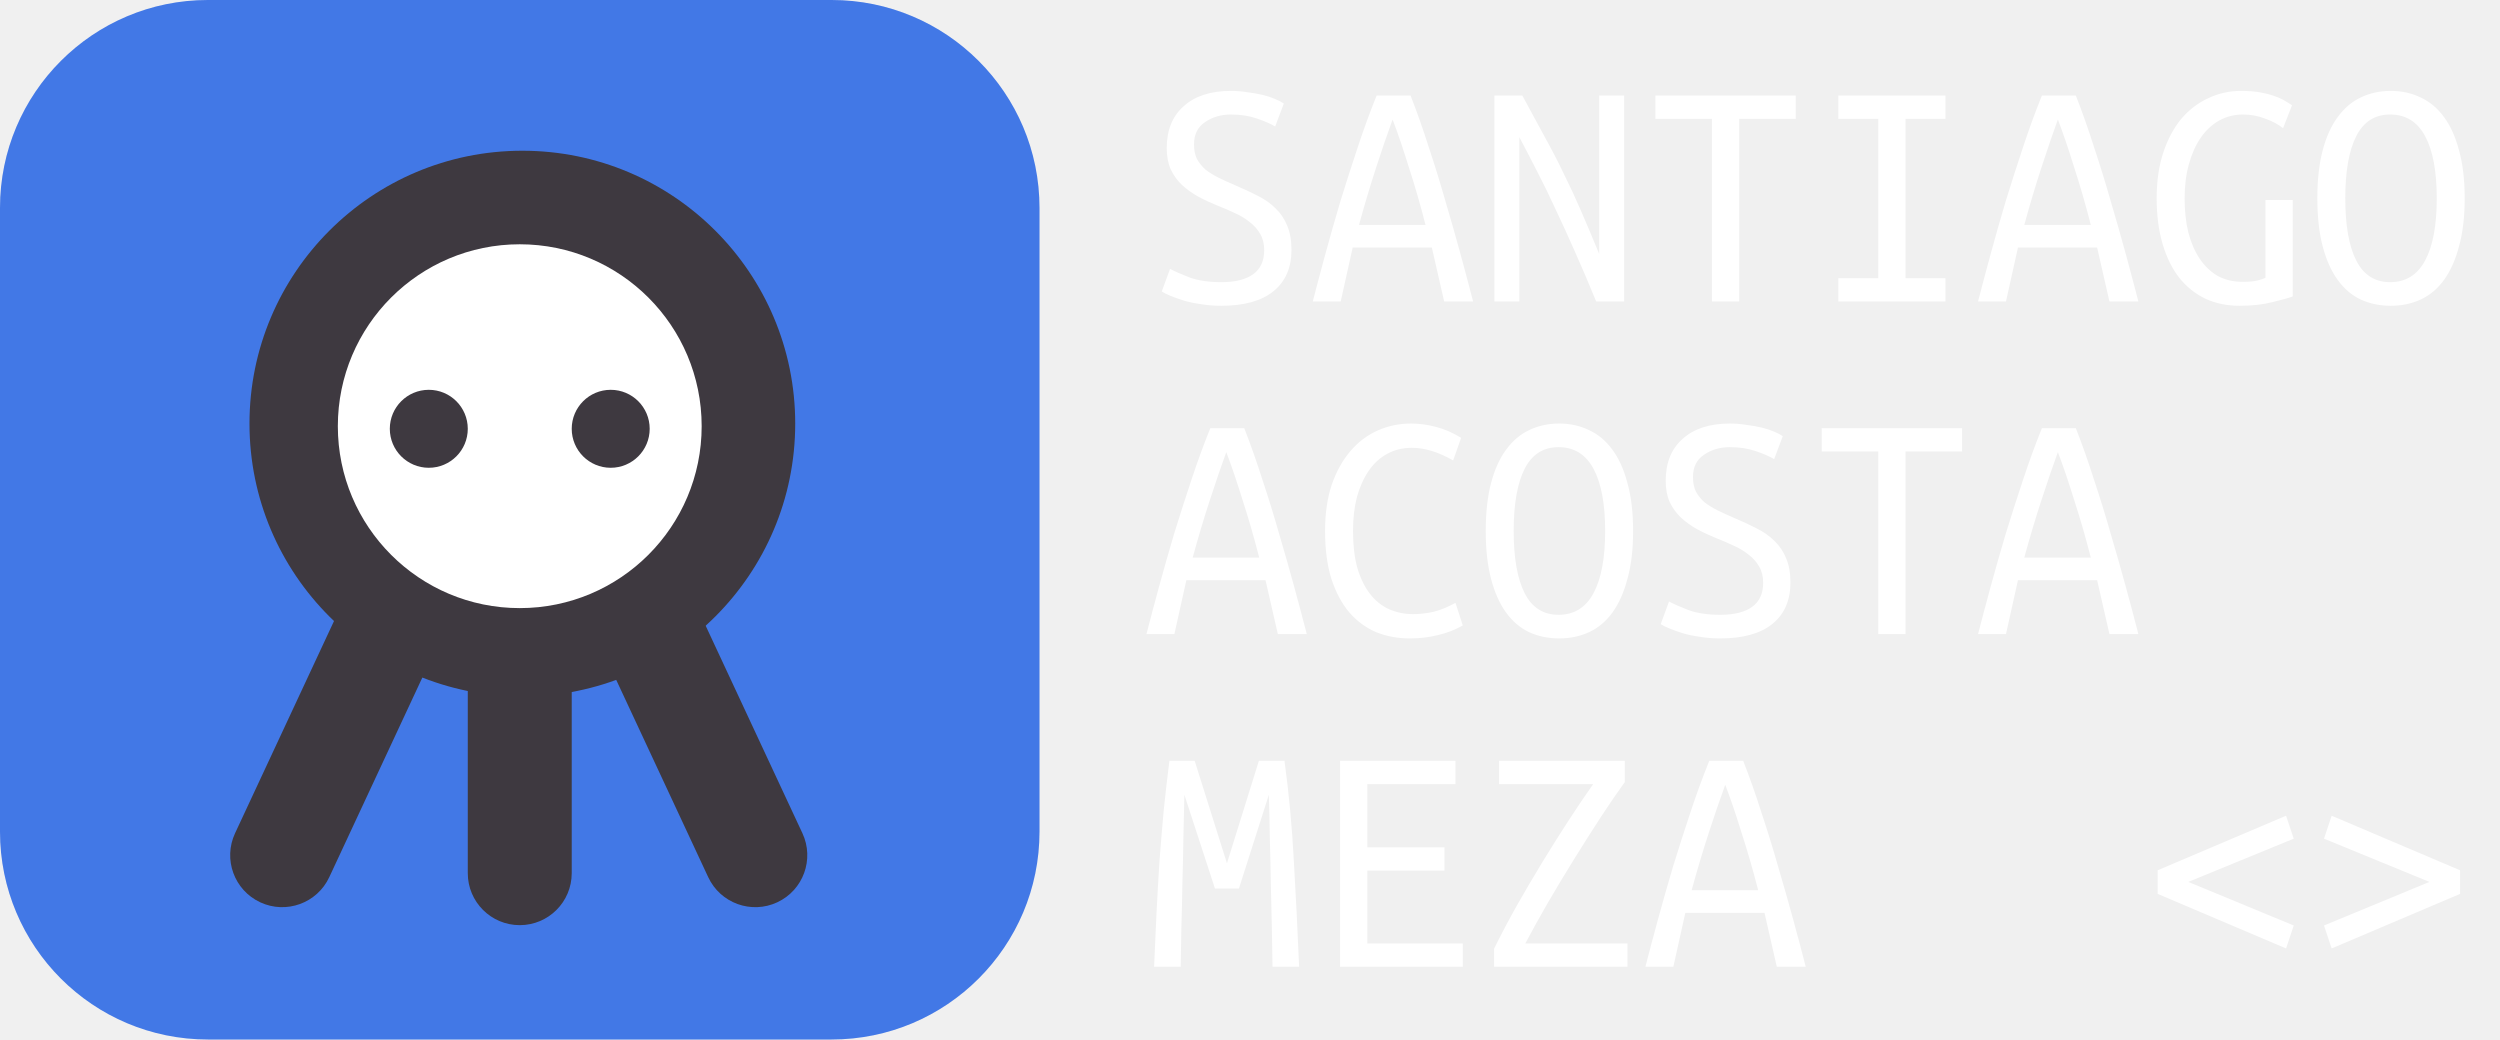
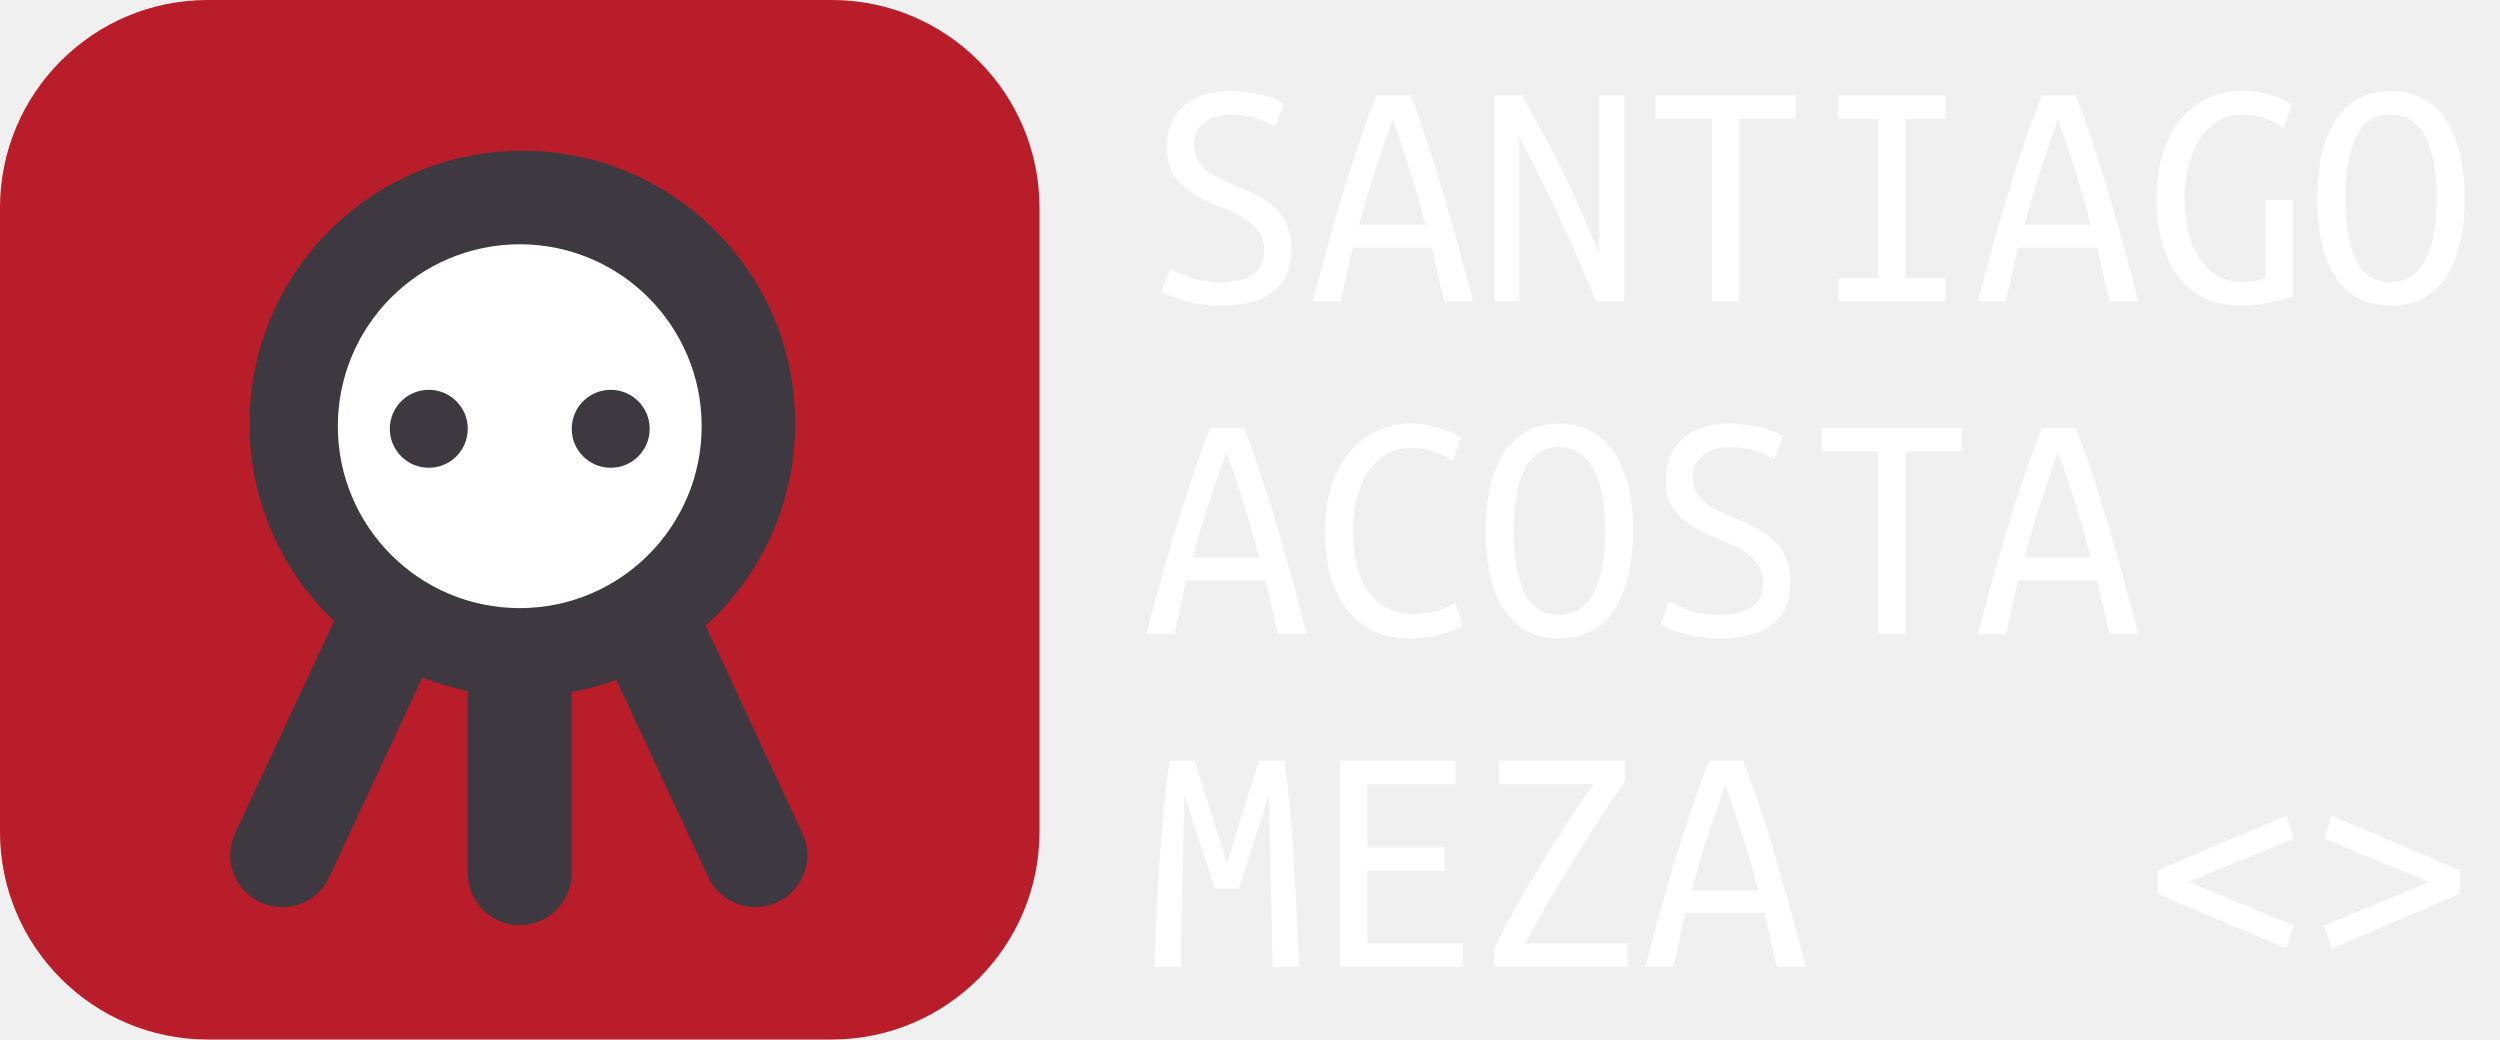
<svg xmlns="http://www.w3.org/2000/svg" width="481" height="200" viewBox="0 0 481 200" fill="none">
-   <rect width="200" height="200" rx="40" fill="#4985ff" />
+   <rect width="200" height="200" rx="40" fill="#ce202f" />
  <rect width="200" height="200" rx="40" fill="black" fill-opacity="0.1" />
  <rect x="140.485" y="177.828" width="72.134" height="20" rx="10" transform="rotate(-115 140.485 177.828)" fill="#3E3940" />
  <rect x="41" y="169.375" width="72.134" height="20" rx="10" transform="rotate(-65 41 169.375)" fill="#3E3940" />
  <rect x="90" y="178" width="61" height="20" rx="10" transform="rotate(-90 90 178)" fill="#3E3940" />
  <circle cx="100.5" cy="81.5" r="52.5" fill="#3E3940" />
  <circle cx="100" cy="82" r="35" fill="white" />
  <circle cx="82.5" cy="82.5" r="7.5" transform="rotate(-180 82.5 82.5)" fill="#3E3940" />
  <circle cx="117.5" cy="82.5" r="7.5" transform="rotate(-180 117.5 82.5)" fill="#3E3940" />
  <path d="M234.976 54.288C237.664 54.288 239.712 53.776 241.12 52.752C242.528 51.728 243.232 50.192 243.232 48.144C243.232 46.907 242.976 45.861 242.464 45.008C241.952 44.112 241.269 43.344 240.416 42.704C239.563 42.021 238.603 41.445 237.536 40.976C236.469 40.464 235.381 39.995 234.272 39.568C232.992 39.056 231.755 38.48 230.56 37.84C229.408 37.2 228.363 36.453 227.424 35.6C226.528 34.747 225.803 33.744 225.248 32.592C224.736 31.44 224.48 30.075 224.48 28.496C224.48 25.04 225.568 22.352 227.744 20.432C229.92 18.469 232.949 17.488 236.832 17.488C237.899 17.488 238.944 17.573 239.968 17.744C241.035 17.872 242.016 18.043 242.912 18.256C243.808 18.469 244.597 18.725 245.28 19.024C246.005 19.323 246.581 19.621 247.008 19.92L245.344 24.336C244.491 23.824 243.317 23.312 241.824 22.8C240.331 22.288 238.667 22.032 236.832 22.032C234.912 22.032 233.248 22.523 231.84 23.504C230.432 24.443 229.728 25.872 229.728 27.792C229.728 28.901 229.92 29.84 230.304 30.608C230.731 31.376 231.285 32.059 231.968 32.656C232.693 33.211 233.525 33.723 234.464 34.192C235.403 34.661 236.427 35.131 237.536 35.6C239.157 36.283 240.629 36.965 241.952 37.648C243.317 38.331 244.469 39.141 245.408 40.08C246.389 41.019 247.136 42.128 247.648 43.408C248.203 44.688 248.48 46.245 248.48 48.08C248.48 51.536 247.307 54.203 244.96 56.08C242.656 57.915 239.328 58.832 234.976 58.832C233.568 58.832 232.245 58.725 231.008 58.512C229.771 58.341 228.661 58.107 227.68 57.808C226.741 57.509 225.909 57.211 225.184 56.912C224.459 56.613 223.904 56.336 223.52 56.08L225.12 51.728C225.973 52.197 227.232 52.752 228.896 53.392C230.56 53.989 232.587 54.288 234.976 54.288ZM277.856 58L275.488 47.632H260.256L257.952 58H252.576C253.301 55.184 254.112 52.133 255.008 48.848C255.904 45.563 256.864 42.192 257.888 38.736C258.955 35.28 260.064 31.824 261.216 28.368C262.368 24.869 263.584 21.541 264.864 18.384H271.392C272.629 21.541 273.803 24.869 274.912 28.368C276.064 31.824 277.131 35.28 278.112 38.736C279.136 42.192 280.096 45.563 280.992 48.848C281.888 52.133 282.699 55.184 283.424 58H277.856ZM267.936 22.992C266.955 25.68 265.888 28.795 264.736 32.336C263.584 35.877 262.496 39.525 261.472 43.28H274.272C273.291 39.44 272.224 35.749 271.072 32.208C269.963 28.624 268.917 25.552 267.936 22.992ZM307.104 58C305.653 54.459 304.288 51.259 303.008 48.4C301.728 45.499 300.491 42.789 299.296 40.272C298.144 37.755 296.992 35.387 295.84 33.168C294.688 30.907 293.515 28.645 292.32 26.384V58H287.52V18.384H292.896C294.645 21.584 296.16 24.379 297.44 26.768C298.763 29.157 299.957 31.483 301.024 33.744C302.133 35.963 303.2 38.267 304.224 40.656C305.248 43.003 306.4 45.733 307.68 48.848V18.384H312.48V58H307.104ZM345.504 18.384V22.864H334.624V58H329.376V22.864H318.496V18.384H345.504ZM366.624 22.864V53.52H374.304V58H353.696V53.52H361.376V22.864H353.696V18.384H374.304V22.864H366.624ZM405.856 58L403.488 47.632H388.256L385.952 58H380.576C381.301 55.184 382.112 52.133 383.008 48.848C383.904 45.563 384.864 42.192 385.888 38.736C386.955 35.28 388.064 31.824 389.216 28.368C390.368 24.869 391.584 21.541 392.864 18.384H399.392C400.629 21.541 401.803 24.869 402.912 28.368C404.064 31.824 405.131 35.28 406.112 38.736C407.136 42.192 408.096 45.563 408.992 48.848C409.888 52.133 410.699 55.184 411.424 58H405.856ZM395.936 22.992C394.955 25.68 393.888 28.795 392.736 32.336C391.584 35.877 390.496 39.525 389.472 43.28H402.272C401.291 39.44 400.224 35.749 399.072 32.208C397.963 28.624 396.917 25.552 395.936 22.992ZM435.872 38.48H441.12V57.04C440.309 57.339 439.008 57.701 437.216 58.128C435.424 58.597 433.312 58.832 430.88 58.832C428.491 58.832 426.315 58.384 424.352 57.488C422.389 56.549 420.704 55.205 419.296 53.456C417.931 51.707 416.864 49.552 416.096 46.992C415.328 44.389 414.944 41.445 414.944 38.16C414.944 34.832 415.371 31.888 416.224 29.328C417.077 26.768 418.229 24.613 419.68 22.864C421.173 21.115 422.901 19.792 424.864 18.896C426.827 17.957 428.939 17.488 431.2 17.488C432.651 17.488 433.931 17.595 435.04 17.808C436.149 18.021 437.088 18.277 437.856 18.576C438.667 18.875 439.328 19.195 439.84 19.536C440.352 19.835 440.736 20.069 440.992 20.24L439.264 24.656C438.283 23.888 437.109 23.269 435.744 22.8C434.421 22.288 433.013 22.032 431.52 22.032C429.899 22.032 428.384 22.416 426.976 23.184C425.611 23.952 424.437 25.04 423.456 26.448C422.475 27.856 421.707 29.563 421.152 31.568C420.597 33.531 420.32 35.728 420.32 38.16C420.32 40.549 420.555 42.725 421.024 44.688C421.536 46.651 422.261 48.336 423.2 49.744C424.139 51.152 425.291 52.261 426.656 53.072C428.064 53.84 429.664 54.224 431.456 54.224C432.693 54.224 433.653 54.139 434.336 53.968C435.019 53.797 435.531 53.627 435.872 53.456V38.48ZM445.856 38.16C445.856 34.619 446.197 31.547 446.88 28.944C447.563 26.341 448.523 24.208 449.76 22.544C450.997 20.837 452.469 19.579 454.176 18.768C455.925 17.915 457.867 17.488 460 17.488C462.091 17.488 464.011 17.915 465.76 18.768C467.509 19.579 469.003 20.837 470.24 22.544C471.477 24.208 472.437 26.341 473.12 28.944C473.845 31.547 474.208 34.619 474.208 38.16C474.208 41.701 473.845 44.773 473.12 47.376C472.437 49.979 471.477 52.133 470.24 53.84C469.003 55.547 467.509 56.805 465.76 57.616C464.011 58.427 462.091 58.832 460 58.832C457.867 58.832 455.925 58.427 454.176 57.616C452.469 56.805 450.997 55.547 449.76 53.84C448.523 52.133 447.563 49.979 446.88 47.376C446.197 44.773 445.856 41.701 445.856 38.16ZM451.232 38.16C451.232 43.365 451.936 47.355 453.344 50.128C454.752 52.901 456.928 54.288 459.872 54.288C462.859 54.288 465.099 52.901 466.592 50.128C468.085 47.355 468.832 43.365 468.832 38.16C468.832 32.955 468.085 28.965 466.592 26.192C465.099 23.419 462.859 22.032 459.872 22.032C456.928 22.032 454.752 23.419 453.344 26.192C451.936 28.965 451.232 32.955 451.232 38.16ZM245.856 122L243.488 111.632H228.256L225.952 122H220.576C221.301 119.184 222.112 116.133 223.008 112.848C223.904 109.563 224.864 106.192 225.888 102.736C226.955 99.28 228.064 95.824 229.216 92.368C230.368 88.869 231.584 85.541 232.864 82.384H239.392C240.629 85.541 241.803 88.869 242.912 92.368C244.064 95.824 245.131 99.28 246.112 102.736C247.136 106.192 248.096 109.563 248.992 112.848C249.888 116.133 250.699 119.184 251.424 122H245.856ZM235.936 86.992C234.955 89.68 233.888 92.795 232.736 96.336C231.584 99.877 230.496 103.525 229.472 107.28H242.272C241.291 103.44 240.224 99.749 239.072 96.208C237.963 92.624 236.917 89.552 235.936 86.992ZM281.44 120.336C279.947 121.189 278.347 121.808 276.64 122.192C274.976 122.619 273.184 122.832 271.264 122.832C268.917 122.832 266.741 122.427 264.736 121.616C262.773 120.763 261.067 119.504 259.616 117.84C258.165 116.133 257.013 113.979 256.16 111.376C255.349 108.773 254.944 105.701 254.944 102.16C254.944 98.789 255.371 95.824 256.224 93.264C257.12 90.704 258.315 88.549 259.808 86.8C261.301 85.051 263.051 83.728 265.056 82.832C267.061 81.936 269.195 81.488 271.456 81.488C273.035 81.488 274.635 81.701 276.256 82.128C277.92 82.555 279.541 83.259 281.12 84.24L279.584 88.592C276.768 86.971 274.123 86.16 271.648 86.16C269.899 86.16 268.32 86.544 266.912 87.312C265.547 88.037 264.373 89.104 263.392 90.512C262.411 91.92 261.643 93.605 261.088 95.568C260.576 97.531 260.32 99.728 260.32 102.16C260.32 104.891 260.597 107.259 261.152 109.264C261.749 111.269 262.56 112.933 263.584 114.256C264.608 115.579 265.824 116.56 267.232 117.2C268.683 117.84 270.24 118.16 271.904 118.16C273.141 118.16 274.443 118.011 275.808 117.712C277.173 117.371 278.581 116.795 280.032 115.984L281.44 120.336ZM285.856 102.16C285.856 98.619 286.197 95.547 286.88 92.944C287.563 90.341 288.523 88.208 289.76 86.544C290.997 84.837 292.469 83.579 294.176 82.768C295.925 81.915 297.867 81.488 300 81.488C302.091 81.488 304.011 81.915 305.76 82.768C307.509 83.579 309.003 84.837 310.24 86.544C311.477 88.208 312.437 90.341 313.12 92.944C313.845 95.547 314.208 98.619 314.208 102.16C314.208 105.701 313.845 108.773 313.12 111.376C312.437 113.979 311.477 116.133 310.24 117.84C309.003 119.547 307.509 120.805 305.76 121.616C304.011 122.427 302.091 122.832 300 122.832C297.867 122.832 295.925 122.427 294.176 121.616C292.469 120.805 290.997 119.547 289.76 117.84C288.523 116.133 287.563 113.979 286.88 111.376C286.197 108.773 285.856 105.701 285.856 102.16ZM291.232 102.16C291.232 107.365 291.936 111.355 293.344 114.128C294.752 116.901 296.928 118.288 299.872 118.288C302.859 118.288 305.099 116.901 306.592 114.128C308.085 111.355 308.832 107.365 308.832 102.16C308.832 96.955 308.085 92.965 306.592 90.192C305.099 87.419 302.859 86.032 299.872 86.032C296.928 86.032 294.752 87.419 293.344 90.192C291.936 92.965 291.232 96.955 291.232 102.16ZM330.976 118.288C333.664 118.288 335.712 117.776 337.12 116.752C338.528 115.728 339.232 114.192 339.232 112.144C339.232 110.907 338.976 109.861 338.464 109.008C337.952 108.112 337.269 107.344 336.416 106.704C335.563 106.021 334.603 105.445 333.536 104.976C332.469 104.464 331.381 103.995 330.272 103.568C328.992 103.056 327.755 102.48 326.56 101.84C325.408 101.2 324.363 100.453 323.424 99.6C322.528 98.747 321.803 97.744 321.248 96.592C320.736 95.44 320.48 94.075 320.48 92.496C320.48 89.04 321.568 86.352 323.744 84.432C325.92 82.469 328.949 81.488 332.832 81.488C333.899 81.488 334.944 81.573 335.968 81.744C337.035 81.872 338.016 82.043 338.912 82.256C339.808 82.469 340.597 82.725 341.28 83.024C342.005 83.323 342.581 83.621 343.008 83.92L341.344 88.336C340.491 87.824 339.317 87.312 337.824 86.8C336.331 86.288 334.667 86.032 332.832 86.032C330.912 86.032 329.248 86.523 327.84 87.504C326.432 88.443 325.728 89.872 325.728 91.792C325.728 92.901 325.92 93.84 326.304 94.608C326.731 95.376 327.285 96.059 327.968 96.656C328.693 97.211 329.525 97.723 330.464 98.192C331.403 98.661 332.427 99.131 333.536 99.6C335.157 100.283 336.629 100.965 337.952 101.648C339.317 102.331 340.469 103.141 341.408 104.08C342.389 105.019 343.136 106.128 343.648 107.408C344.203 108.688 344.48 110.245 344.48 112.08C344.48 115.536 343.307 118.203 340.96 120.08C338.656 121.915 335.328 122.832 330.976 122.832C329.568 122.832 328.245 122.725 327.008 122.512C325.771 122.341 324.661 122.107 323.68 121.808C322.741 121.509 321.909 121.211 321.184 120.912C320.459 120.613 319.904 120.336 319.52 120.08L321.12 115.728C321.973 116.197 323.232 116.752 324.896 117.392C326.56 117.989 328.587 118.288 330.976 118.288ZM377.504 82.384V86.864H366.624V122H361.376V86.864H350.496V82.384H377.504ZM405.856 122L403.488 111.632H388.256L385.952 122H380.576C381.301 119.184 382.112 116.133 383.008 112.848C383.904 109.563 384.864 106.192 385.888 102.736C386.955 99.28 388.064 95.824 389.216 92.368C390.368 88.869 391.584 85.541 392.864 82.384H399.392C400.629 85.541 401.803 88.869 402.912 92.368C404.064 95.824 405.131 99.28 406.112 102.736C407.136 106.192 408.096 109.563 408.992 112.848C409.888 116.133 410.699 119.184 411.424 122H405.856ZM395.936 86.992C394.955 89.68 393.888 92.795 392.736 96.336C391.584 99.877 390.496 103.525 389.472 107.28H402.272C401.291 103.44 400.224 99.749 399.072 96.208C397.963 92.624 396.917 89.552 395.936 86.992ZM236.064 166.096L242.208 146.384H247.136C247.989 152.613 248.587 158.992 248.928 165.52C249.312 172.048 249.653 178.875 249.952 186H244.832C244.789 183.696 244.747 181.2 244.704 178.512C244.661 175.824 244.597 173.051 244.512 170.192C244.469 167.333 244.405 164.432 244.32 161.488C244.277 158.544 244.213 155.685 244.128 152.912L238.368 170.96H233.76L227.872 152.912C227.829 155.685 227.765 158.544 227.68 161.488C227.637 164.389 227.573 167.291 227.488 170.192C227.445 173.051 227.381 175.824 227.296 178.512C227.253 181.2 227.211 183.696 227.168 186H222.048C222.176 182.757 222.325 179.429 222.496 176.016C222.667 172.603 222.859 169.211 223.072 165.84C223.328 162.469 223.605 159.141 223.904 155.856C224.245 152.571 224.608 149.413 224.992 146.384H229.856L236.064 166.096ZM257.824 186V146.384H280.032V150.864H263.072V163.024H277.92V167.504H263.072V181.52H281.44V186H257.824ZM312.608 150.48C311.243 152.357 309.707 154.597 308 157.2C306.336 159.76 304.629 162.448 302.88 165.264C301.131 168.08 299.424 170.917 297.76 173.776C296.139 176.592 294.709 179.173 293.472 181.52H313.12V186H287.456V182.544C288.779 179.856 290.229 177.104 291.808 174.288C293.429 171.429 295.072 168.635 296.736 165.904C298.4 163.173 300.064 160.528 301.728 157.968C303.392 155.408 304.992 153.04 306.528 150.864H288.416V146.384H312.608V150.48ZM341.856 186L339.488 175.632H324.256L321.952 186H316.576C317.301 183.184 318.112 180.133 319.008 176.848C319.904 173.563 320.864 170.192 321.888 166.736C322.955 163.28 324.064 159.824 325.216 156.368C326.368 152.869 327.584 149.541 328.864 146.384H335.392C336.629 149.541 337.803 152.869 338.912 156.368C340.064 159.824 341.131 163.28 342.112 166.736C343.136 170.192 344.096 173.563 344.992 176.848C345.888 180.133 346.699 183.184 347.424 186H341.856ZM331.936 150.992C330.955 153.68 329.888 156.795 328.736 160.336C327.584 163.877 326.496 167.525 325.472 171.28H338.272C337.291 167.44 336.224 163.749 335.072 160.208C333.963 156.624 332.917 153.552 331.936 150.992ZM421.024 169.68L441.312 178.064L439.84 182.48L415.136 171.984V167.44L439.84 156.944L441.312 161.36L421.024 169.68ZM447.136 161.36L448.608 156.944L473.312 167.44V171.984L448.608 182.48L447.136 178.064L467.424 169.68L447.136 161.36Z" fill="white" />
</svg>
